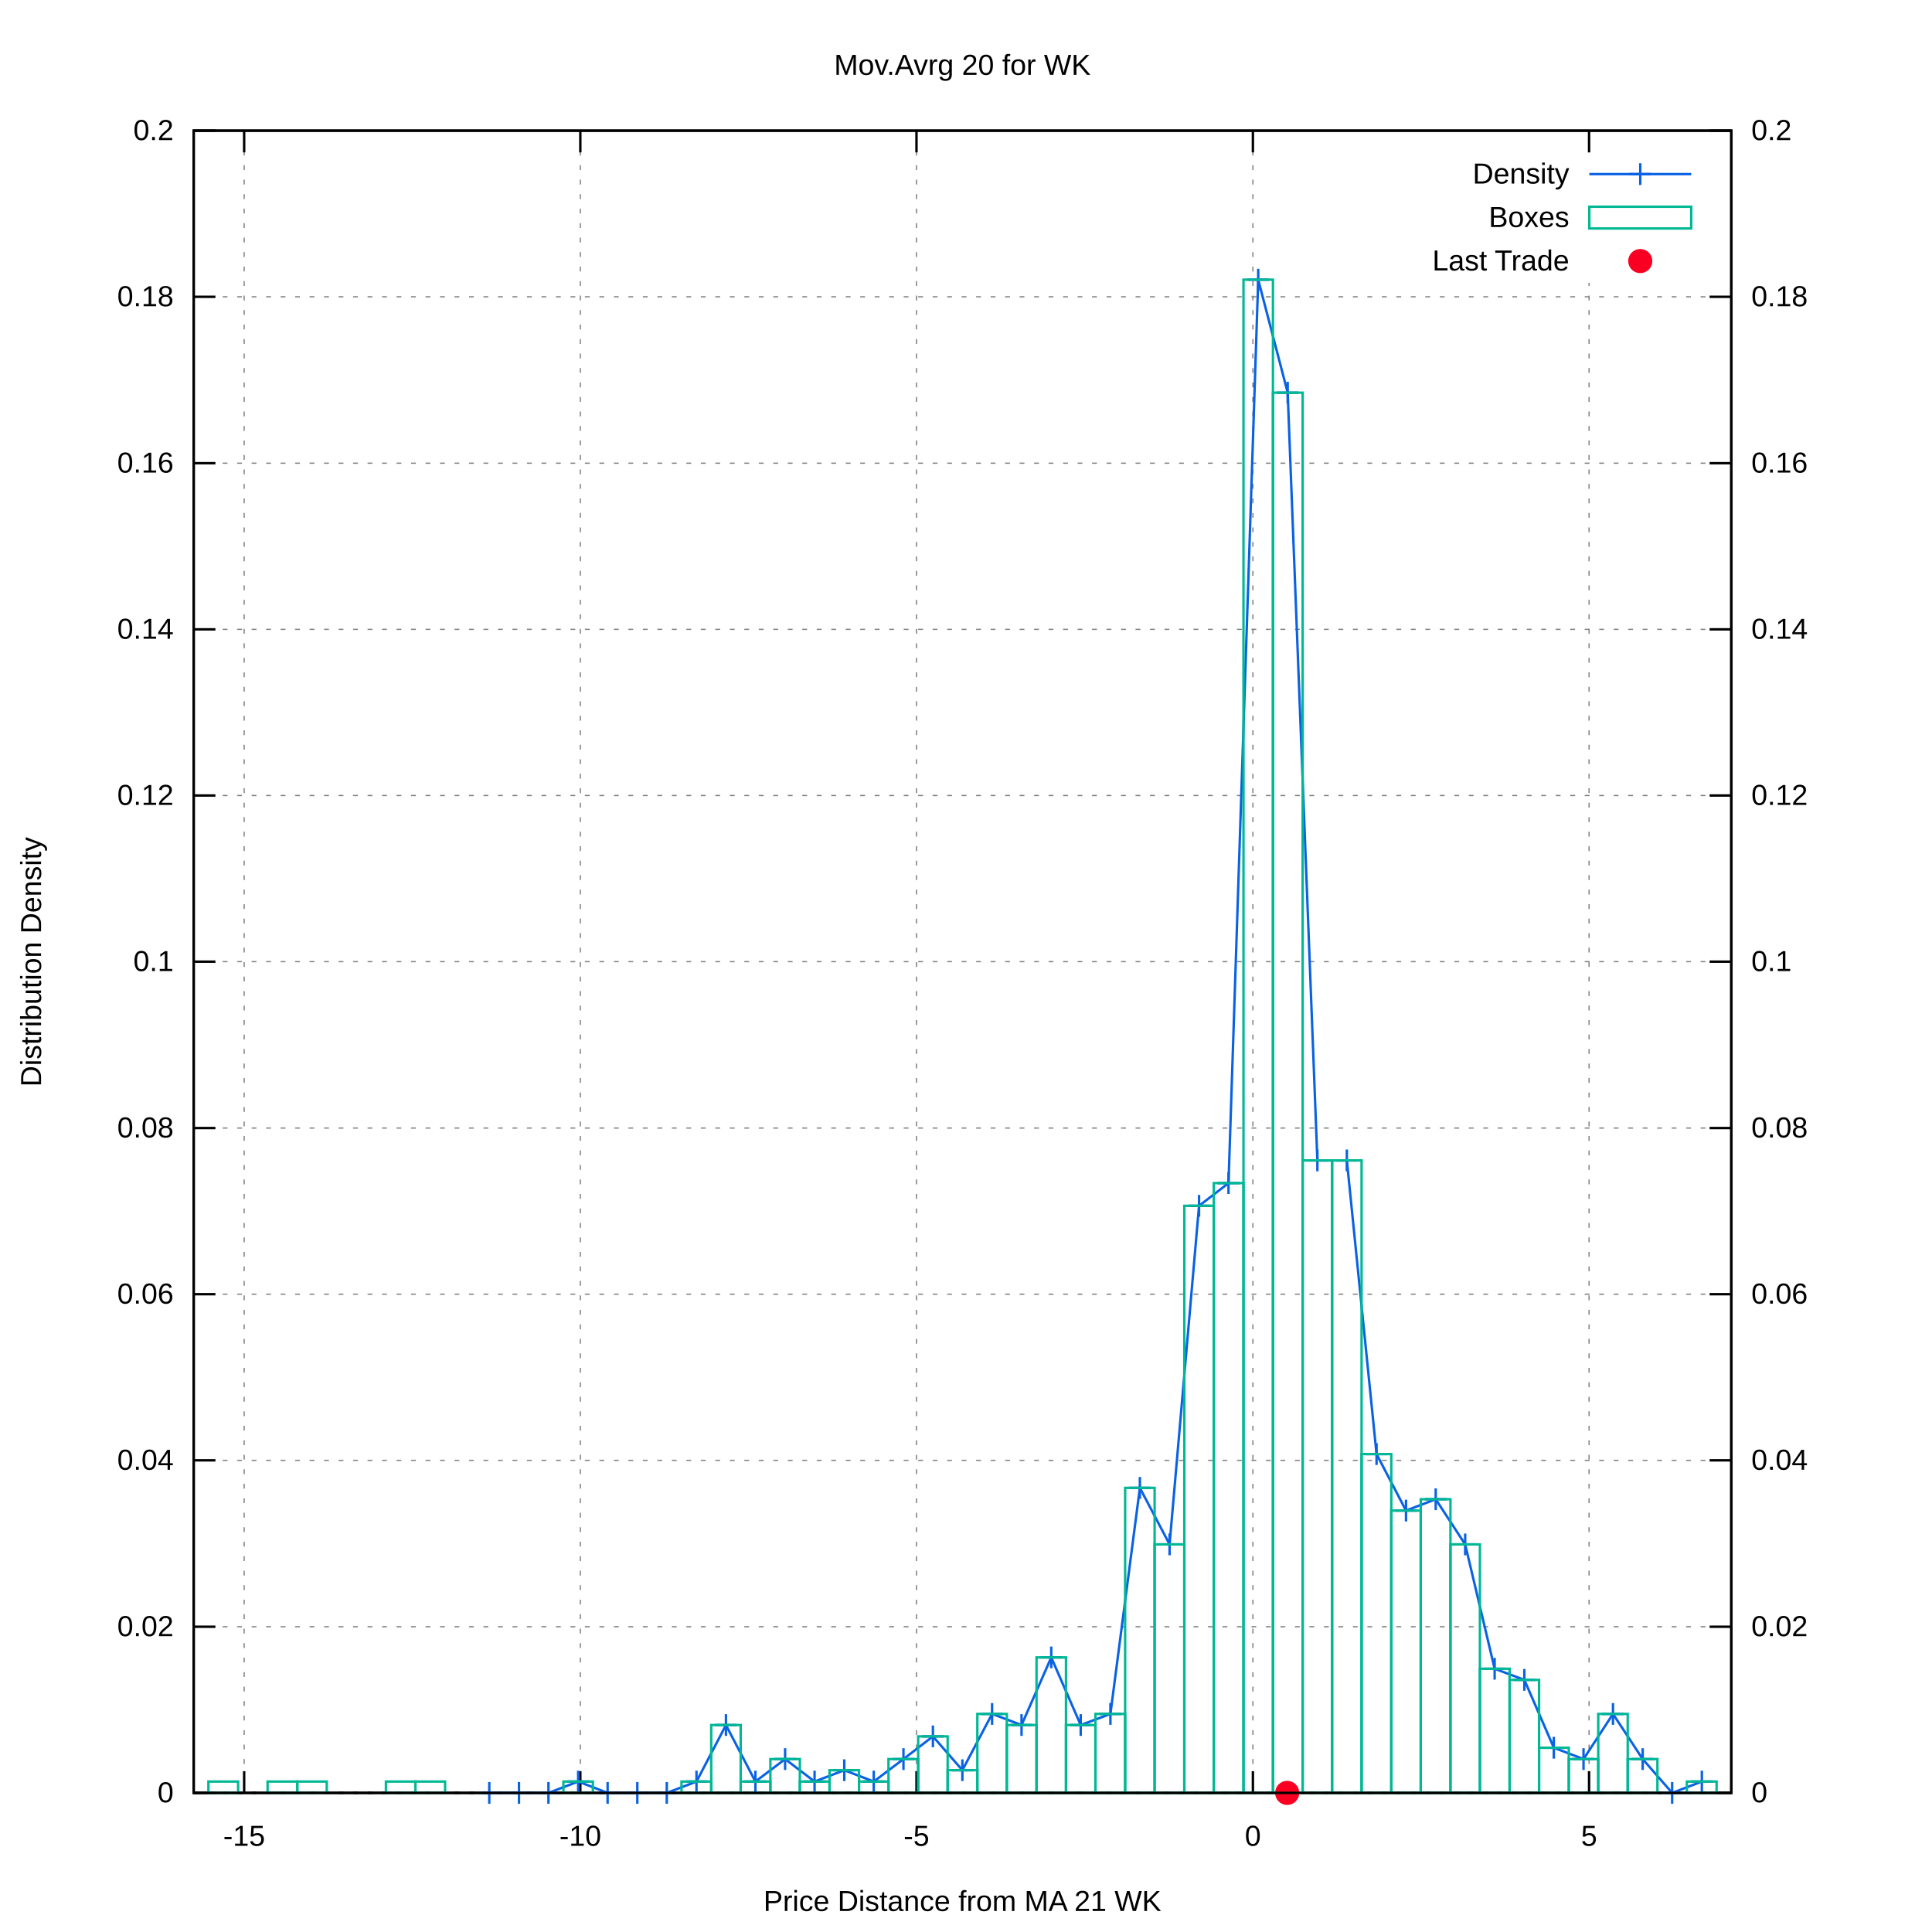
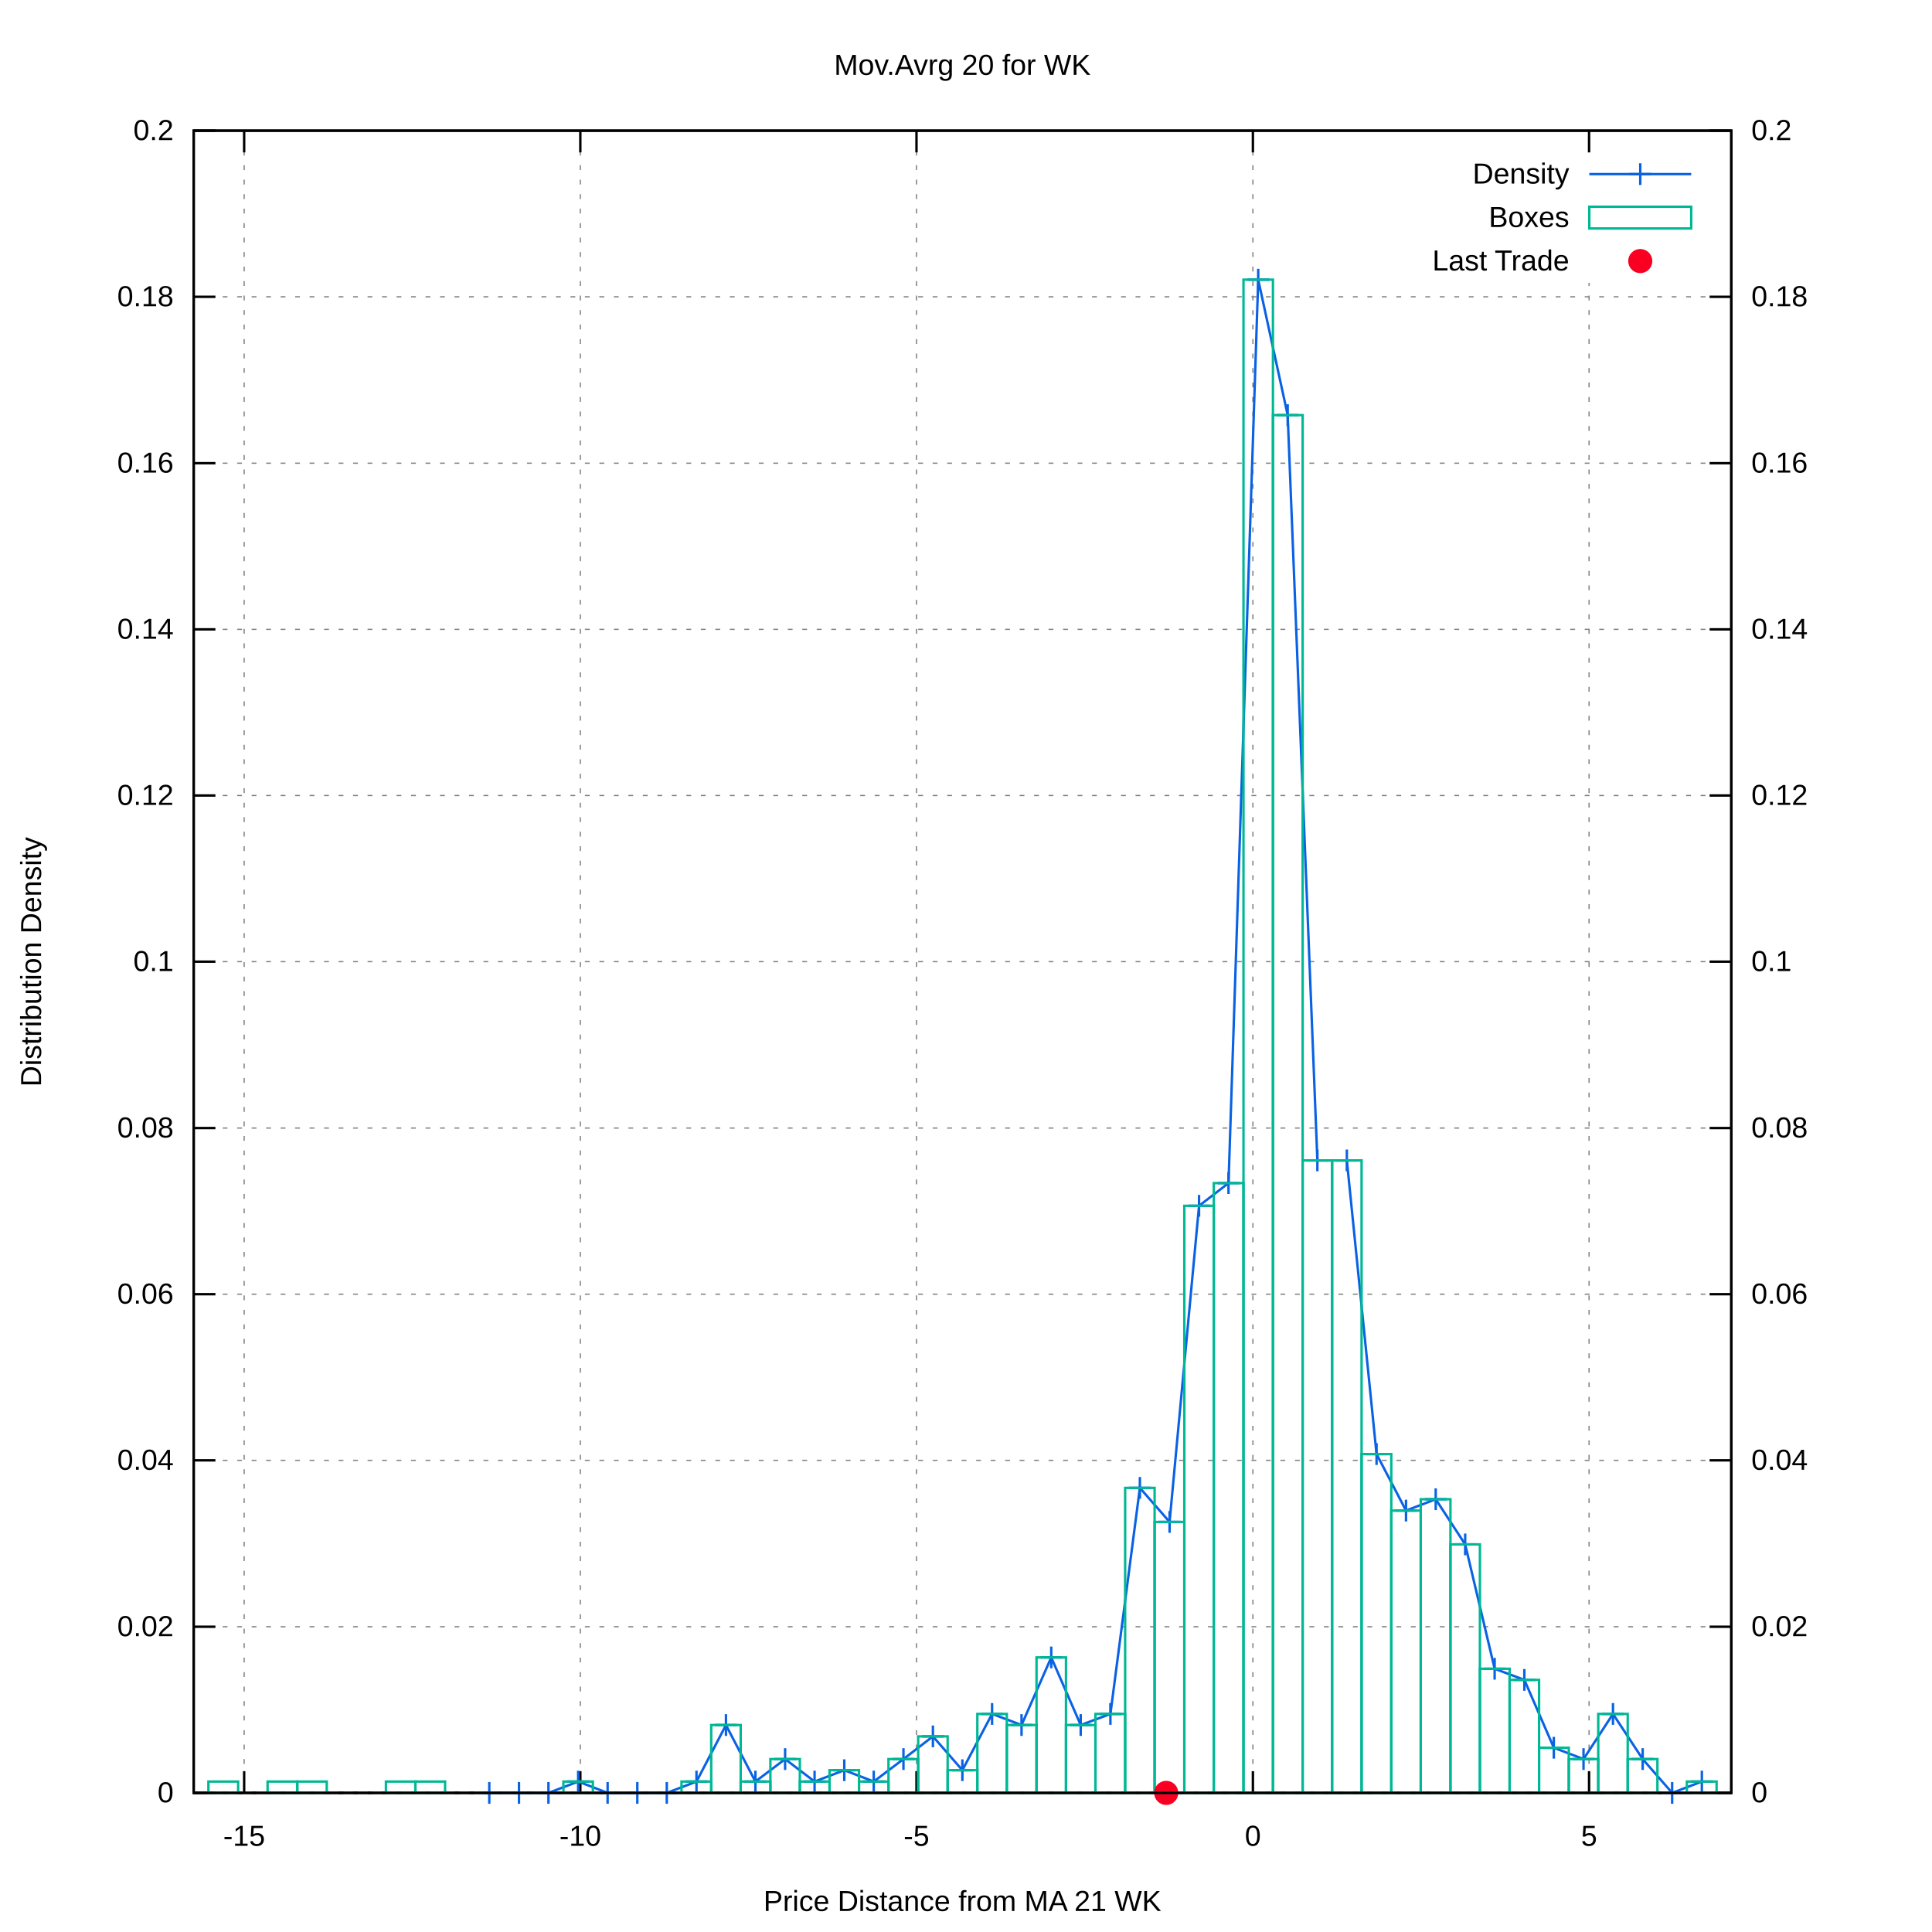
<svg xmlns="http://www.w3.org/2000/svg" xmlns:xlink="http://www.w3.org/1999/xlink" viewBox="0 0 800 800">
  <g id="gnuplot_canvas">
    <rect x="0" y="0" width="800" height="800" fill="#ffffff" />
    <defs>
      <circle id="gpDot" r="0.5" stroke-width="0.5" />
      <path id="gpPt0" stroke-width="0.222" stroke="currentColor" d="M-1,0 h2 M0,-1 v2" />
      <path id="gpPt1" stroke-width="0.222" stroke="currentColor" d="M-1,-1 L1,1 M1,-1 L-1,1" />
      <path id="gpPt2" stroke-width="0.222" stroke="currentColor" d="M-1,0 L1,0 M0,-1 L0,1 M-1,-1 L1,1 M-1,1 L1,-1" />
      <rect id="gpPt3" stroke-width="0.222" stroke="currentColor" x="-1" y="-1" width="2" height="2" />
      <rect id="gpPt4" stroke-width="0.222" stroke="currentColor" fill="currentColor" x="-1" y="-1" width="2" height="2" />
      <circle id="gpPt5" stroke-width="0.222" stroke="currentColor" cx="0" cy="0" r="1" />
      <use xlink:href="#gpPt5" id="gpPt6" fill="currentColor" stroke="none" />
      <path id="gpPt7" stroke-width="0.222" stroke="currentColor" d="M0,-1.33 L-1.33,0.67 L1.33,0.67 z" />
      <use xlink:href="#gpPt7" id="gpPt8" fill="currentColor" stroke="none" />
      <use xlink:href="#gpPt7" id="gpPt9" stroke="currentColor" transform="rotate(180)" />
      <use xlink:href="#gpPt9" id="gpPt10" fill="currentColor" stroke="none" />
      <use xlink:href="#gpPt3" id="gpPt11" stroke="currentColor" transform="rotate(45)" />
      <use xlink:href="#gpPt11" id="gpPt12" fill="currentColor" stroke="none" />
      <path id="gpPt13" stroke-width="0.222" stroke="currentColor" d="M0,1.330 L1.265,0.411 L0.782,-1.067 L-0.782,-1.076 L-1.265,0.411 z" />
      <use xlink:href="#gpPt13" id="gpPt14" fill="currentColor" stroke="none" />
      <filter id="textbox" filterUnits="objectBoundingBox" x="0" y="0" height="1" width="1">
        <feFlood flood-color="#FFFFFF" flood-opacity="1" result="bgnd" />
        <feComposite in="SourceGraphic" in2="bgnd" operator="atop" />
      </filter>
      <filter id="greybox" filterUnits="objectBoundingBox" x="0" y="0" height="1" width="1">
        <feFlood flood-color="lightgrey" flood-opacity="1" result="grey" />
        <feComposite in="SourceGraphic" in2="grey" operator="atop" />
      </filter>
    </defs>
    <g fill="none" color="#FFFFFF" stroke="black" stroke-width="1.00" stroke-linecap="butt" stroke-linejoin="miter">
</g>
    <g fill="none" color="black" stroke="currentColor" stroke-width="1.00" stroke-linecap="butt" stroke-linejoin="miter">
</g>
    <g fill="none" color="black" stroke="black" stroke-width="0.50" stroke-linecap="butt" stroke-linejoin="miter">
</g>
    <g fill="none" color="gray" stroke="currentColor" stroke-width="0.50" stroke-linecap="butt" stroke-linejoin="miter">
      <path stroke="gray" stroke-dasharray="2,4" class="gridline" d="M80.2,742.4 L716.9,742.4  " />
    </g>
    <g fill="none" color="gray" stroke="gray" stroke-width="1.00" stroke-linecap="butt" stroke-linejoin="miter">
</g>
    <g fill="none" color="black" stroke="currentColor" stroke-width="1.00" stroke-linecap="butt" stroke-linejoin="miter">
      <path stroke="black" d="M80.2,742.4 L89.2,742.4  " />
      <g transform="translate(71.9,746.3)" stroke="none" fill="black" font-family="arial" font-size="12.00" text-anchor="end">
        <text>
          <tspan font-family="arial"> 0</tspan>
        </text>
      </g>
    </g>
    <g fill="none" color="black" stroke="currentColor" stroke-width="1.00" stroke-linecap="butt" stroke-linejoin="miter">
</g>
    <g fill="none" color="black" stroke="black" stroke-width="0.50" stroke-linecap="butt" stroke-linejoin="miter">
</g>
    <g fill="none" color="gray" stroke="currentColor" stroke-width="0.50" stroke-linecap="butt" stroke-linejoin="miter">
      <path stroke="gray" stroke-dasharray="2,4" class="gridline" d="M80.2,673.6 L716.9,673.6  " />
    </g>
    <g fill="none" color="gray" stroke="gray" stroke-width="1.00" stroke-linecap="butt" stroke-linejoin="miter">
</g>
    <g fill="none" color="black" stroke="currentColor" stroke-width="1.00" stroke-linecap="butt" stroke-linejoin="miter">
      <path stroke="black" d="M80.2,673.6 L89.2,673.6  " />
      <g transform="translate(71.9,677.5)" stroke="none" fill="black" font-family="arial" font-size="12.00" text-anchor="end">
        <text>
          <tspan font-family="arial"> 0.02</tspan>
        </text>
      </g>
    </g>
    <g fill="none" color="black" stroke="currentColor" stroke-width="1.00" stroke-linecap="butt" stroke-linejoin="miter">
</g>
    <g fill="none" color="black" stroke="black" stroke-width="0.50" stroke-linecap="butt" stroke-linejoin="miter">
</g>
    <g fill="none" color="gray" stroke="currentColor" stroke-width="0.50" stroke-linecap="butt" stroke-linejoin="miter">
      <path stroke="gray" stroke-dasharray="2,4" class="gridline" d="M80.2,604.7 L716.9,604.7  " />
    </g>
    <g fill="none" color="gray" stroke="gray" stroke-width="1.00" stroke-linecap="butt" stroke-linejoin="miter">
</g>
    <g fill="none" color="black" stroke="currentColor" stroke-width="1.00" stroke-linecap="butt" stroke-linejoin="miter">
      <path stroke="black" d="M80.2,604.7 L89.2,604.7  " />
      <g transform="translate(71.9,608.6)" stroke="none" fill="black" font-family="arial" font-size="12.00" text-anchor="end">
        <text>
          <tspan font-family="arial"> 0.04</tspan>
        </text>
      </g>
    </g>
    <g fill="none" color="black" stroke="currentColor" stroke-width="1.00" stroke-linecap="butt" stroke-linejoin="miter">
</g>
    <g fill="none" color="black" stroke="black" stroke-width="0.50" stroke-linecap="butt" stroke-linejoin="miter">
</g>
    <g fill="none" color="gray" stroke="currentColor" stroke-width="0.50" stroke-linecap="butt" stroke-linejoin="miter">
      <path stroke="gray" stroke-dasharray="2,4" class="gridline" d="M80.2,535.9 L716.9,535.9  " />
    </g>
    <g fill="none" color="gray" stroke="gray" stroke-width="1.00" stroke-linecap="butt" stroke-linejoin="miter">
</g>
    <g fill="none" color="black" stroke="currentColor" stroke-width="1.00" stroke-linecap="butt" stroke-linejoin="miter">
      <path stroke="black" d="M80.2,535.9 L89.2,535.9  " />
      <g transform="translate(71.9,539.8)" stroke="none" fill="black" font-family="arial" font-size="12.00" text-anchor="end">
        <text>
          <tspan font-family="arial"> 0.06</tspan>
        </text>
      </g>
    </g>
    <g fill="none" color="black" stroke="currentColor" stroke-width="1.00" stroke-linecap="butt" stroke-linejoin="miter">
</g>
    <g fill="none" color="black" stroke="black" stroke-width="0.50" stroke-linecap="butt" stroke-linejoin="miter">
</g>
    <g fill="none" color="gray" stroke="currentColor" stroke-width="0.50" stroke-linecap="butt" stroke-linejoin="miter">
      <path stroke="gray" stroke-dasharray="2,4" class="gridline" d="M80.2,467.1 L716.9,467.1  " />
    </g>
    <g fill="none" color="gray" stroke="gray" stroke-width="1.00" stroke-linecap="butt" stroke-linejoin="miter">
</g>
    <g fill="none" color="black" stroke="currentColor" stroke-width="1.00" stroke-linecap="butt" stroke-linejoin="miter">
      <path stroke="black" d="M80.2,467.1 L89.2,467.1  " />
      <g transform="translate(71.9,471.0)" stroke="none" fill="black" font-family="arial" font-size="12.00" text-anchor="end">
        <text>
          <tspan font-family="arial"> 0.08</tspan>
        </text>
      </g>
    </g>
    <g fill="none" color="black" stroke="currentColor" stroke-width="1.00" stroke-linecap="butt" stroke-linejoin="miter">
</g>
    <g fill="none" color="black" stroke="black" stroke-width="0.50" stroke-linecap="butt" stroke-linejoin="miter">
</g>
    <g fill="none" color="gray" stroke="currentColor" stroke-width="0.50" stroke-linecap="butt" stroke-linejoin="miter">
      <path stroke="gray" stroke-dasharray="2,4" class="gridline" d="M80.2,398.2 L716.9,398.2  " />
    </g>
    <g fill="none" color="gray" stroke="gray" stroke-width="1.00" stroke-linecap="butt" stroke-linejoin="miter">
</g>
    <g fill="none" color="black" stroke="currentColor" stroke-width="1.00" stroke-linecap="butt" stroke-linejoin="miter">
      <path stroke="black" d="M80.2,398.2 L89.2,398.2  " />
      <g transform="translate(71.9,402.1)" stroke="none" fill="black" font-family="arial" font-size="12.00" text-anchor="end">
        <text>
          <tspan font-family="arial"> 0.1</tspan>
        </text>
      </g>
    </g>
    <g fill="none" color="black" stroke="currentColor" stroke-width="1.00" stroke-linecap="butt" stroke-linejoin="miter">
</g>
    <g fill="none" color="black" stroke="black" stroke-width="0.50" stroke-linecap="butt" stroke-linejoin="miter">
</g>
    <g fill="none" color="gray" stroke="currentColor" stroke-width="0.50" stroke-linecap="butt" stroke-linejoin="miter">
      <path stroke="gray" stroke-dasharray="2,4" class="gridline" d="M80.2,329.4 L716.9,329.4  " />
    </g>
    <g fill="none" color="gray" stroke="gray" stroke-width="1.00" stroke-linecap="butt" stroke-linejoin="miter">
</g>
    <g fill="none" color="black" stroke="currentColor" stroke-width="1.00" stroke-linecap="butt" stroke-linejoin="miter">
      <path stroke="black" d="M80.2,329.4 L89.2,329.4  " />
      <g transform="translate(71.9,333.3)" stroke="none" fill="black" font-family="arial" font-size="12.00" text-anchor="end">
        <text>
          <tspan font-family="arial"> 0.12</tspan>
        </text>
      </g>
    </g>
    <g fill="none" color="black" stroke="currentColor" stroke-width="1.00" stroke-linecap="butt" stroke-linejoin="miter">
</g>
    <g fill="none" color="black" stroke="black" stroke-width="0.50" stroke-linecap="butt" stroke-linejoin="miter">
</g>
    <g fill="none" color="gray" stroke="currentColor" stroke-width="0.50" stroke-linecap="butt" stroke-linejoin="miter">
      <path stroke="gray" stroke-dasharray="2,4" class="gridline" d="M80.2,260.6 L716.9,260.6  " />
    </g>
    <g fill="none" color="gray" stroke="gray" stroke-width="1.00" stroke-linecap="butt" stroke-linejoin="miter">
</g>
    <g fill="none" color="black" stroke="currentColor" stroke-width="1.00" stroke-linecap="butt" stroke-linejoin="miter">
      <path stroke="black" d="M80.2,260.6 L89.2,260.6  " />
      <g transform="translate(71.9,264.5)" stroke="none" fill="black" font-family="arial" font-size="12.00" text-anchor="end">
        <text>
          <tspan font-family="arial"> 0.14</tspan>
        </text>
      </g>
    </g>
    <g fill="none" color="black" stroke="currentColor" stroke-width="1.00" stroke-linecap="butt" stroke-linejoin="miter">
</g>
    <g fill="none" color="black" stroke="black" stroke-width="0.50" stroke-linecap="butt" stroke-linejoin="miter">
</g>
    <g fill="none" color="gray" stroke="currentColor" stroke-width="0.50" stroke-linecap="butt" stroke-linejoin="miter">
      <path stroke="gray" stroke-dasharray="2,4" class="gridline" d="M80.2,191.8 L716.9,191.8  " />
    </g>
    <g fill="none" color="gray" stroke="gray" stroke-width="1.00" stroke-linecap="butt" stroke-linejoin="miter">
</g>
    <g fill="none" color="black" stroke="currentColor" stroke-width="1.00" stroke-linecap="butt" stroke-linejoin="miter">
      <path stroke="black" d="M80.2,191.8 L89.2,191.8  " />
      <g transform="translate(71.9,195.7)" stroke="none" fill="black" font-family="arial" font-size="12.00" text-anchor="end">
        <text>
          <tspan font-family="arial"> 0.16</tspan>
        </text>
      </g>
    </g>
    <g fill="none" color="black" stroke="currentColor" stroke-width="1.00" stroke-linecap="butt" stroke-linejoin="miter">
</g>
    <g fill="none" color="black" stroke="black" stroke-width="0.50" stroke-linecap="butt" stroke-linejoin="miter">
</g>
    <g fill="none" color="gray" stroke="currentColor" stroke-width="0.50" stroke-linecap="butt" stroke-linejoin="miter">
      <path stroke="gray" stroke-dasharray="2,4" class="gridline" d="M80.2,122.9 L716.9,122.9  " />
    </g>
    <g fill="none" color="gray" stroke="gray" stroke-width="1.00" stroke-linecap="butt" stroke-linejoin="miter">
</g>
    <g fill="none" color="black" stroke="currentColor" stroke-width="1.00" stroke-linecap="butt" stroke-linejoin="miter">
      <path stroke="black" d="M80.2,122.9 L89.2,122.9  " />
      <g transform="translate(71.9,126.8)" stroke="none" fill="black" font-family="arial" font-size="12.00" text-anchor="end">
        <text>
          <tspan font-family="arial"> 0.18</tspan>
        </text>
      </g>
    </g>
    <g fill="none" color="black" stroke="currentColor" stroke-width="1.00" stroke-linecap="butt" stroke-linejoin="miter">
</g>
    <g fill="none" color="black" stroke="black" stroke-width="0.50" stroke-linecap="butt" stroke-linejoin="miter">
</g>
    <g fill="none" color="gray" stroke="currentColor" stroke-width="0.50" stroke-linecap="butt" stroke-linejoin="miter">
      <path stroke="gray" stroke-dasharray="2,4" class="gridline" d="M80.2,54.1 L716.9,54.1  " />
    </g>
    <g fill="none" color="gray" stroke="gray" stroke-width="1.00" stroke-linecap="butt" stroke-linejoin="miter">
</g>
    <g fill="none" color="black" stroke="currentColor" stroke-width="1.00" stroke-linecap="butt" stroke-linejoin="miter">
      <path stroke="black" d="M80.2,54.1 L89.2,54.1  " />
      <g transform="translate(71.9,58.0)" stroke="none" fill="black" font-family="arial" font-size="12.00" text-anchor="end">
        <text>
          <tspan font-family="arial"> 0.2</tspan>
        </text>
      </g>
    </g>
    <g fill="none" color="black" stroke="currentColor" stroke-width="1.00" stroke-linecap="butt" stroke-linejoin="miter">
</g>
    <g fill="none" color="black" stroke="black" stroke-width="0.50" stroke-linecap="butt" stroke-linejoin="miter">
</g>
    <g fill="none" color="gray" stroke="currentColor" stroke-width="0.50" stroke-linecap="butt" stroke-linejoin="miter">
      <path stroke="gray" stroke-dasharray="2,4" class="gridline" d="M101.1,742.4 L101.1,54.1  " />
    </g>
    <g fill="none" color="gray" stroke="gray" stroke-width="1.00" stroke-linecap="butt" stroke-linejoin="miter">
</g>
    <g fill="none" color="black" stroke="currentColor" stroke-width="1.00" stroke-linecap="butt" stroke-linejoin="miter">
      <path stroke="black" d="M101.1,742.4 L101.1,733.4 M101.1,54.1 L101.1,63.1  " />
      <g transform="translate(101.1,764.3)" stroke="none" fill="black" font-family="arial" font-size="12.00" text-anchor="middle">
        <text>
          <tspan font-family="arial">-15</tspan>
        </text>
      </g>
    </g>
    <g fill="none" color="black" stroke="currentColor" stroke-width="1.00" stroke-linecap="butt" stroke-linejoin="miter">
</g>
    <g fill="none" color="black" stroke="black" stroke-width="0.50" stroke-linecap="butt" stroke-linejoin="miter">
</g>
    <g fill="none" color="gray" stroke="currentColor" stroke-width="0.50" stroke-linecap="butt" stroke-linejoin="miter">
      <path stroke="gray" stroke-dasharray="2,4" class="gridline" d="M240.3,742.4 L240.3,54.1  " />
    </g>
    <g fill="none" color="gray" stroke="gray" stroke-width="1.00" stroke-linecap="butt" stroke-linejoin="miter">
</g>
    <g fill="none" color="black" stroke="currentColor" stroke-width="1.00" stroke-linecap="butt" stroke-linejoin="miter">
      <path stroke="black" d="M240.3,742.4 L240.3,733.4 M240.3,54.1 L240.3,63.1  " />
      <g transform="translate(240.3,764.3)" stroke="none" fill="black" font-family="arial" font-size="12.00" text-anchor="middle">
        <text>
          <tspan font-family="arial">-10</tspan>
        </text>
      </g>
    </g>
    <g fill="none" color="black" stroke="currentColor" stroke-width="1.00" stroke-linecap="butt" stroke-linejoin="miter">
</g>
    <g fill="none" color="black" stroke="black" stroke-width="0.50" stroke-linecap="butt" stroke-linejoin="miter">
</g>
    <g fill="none" color="gray" stroke="currentColor" stroke-width="0.50" stroke-linecap="butt" stroke-linejoin="miter">
      <path stroke="gray" stroke-dasharray="2,4" class="gridline" d="M379.5,742.4 L379.5,54.1  " />
    </g>
    <g fill="none" color="gray" stroke="gray" stroke-width="1.00" stroke-linecap="butt" stroke-linejoin="miter">
</g>
    <g fill="none" color="black" stroke="currentColor" stroke-width="1.00" stroke-linecap="butt" stroke-linejoin="miter">
      <path stroke="black" d="M379.5,742.4 L379.5,733.4 M379.5,54.1 L379.5,63.1  " />
      <g transform="translate(379.5,764.3)" stroke="none" fill="black" font-family="arial" font-size="12.00" text-anchor="middle">
        <text>
          <tspan font-family="arial">-5</tspan>
        </text>
      </g>
    </g>
    <g fill="none" color="black" stroke="currentColor" stroke-width="1.00" stroke-linecap="butt" stroke-linejoin="miter">
</g>
    <g fill="none" color="black" stroke="black" stroke-width="0.50" stroke-linecap="butt" stroke-linejoin="miter">
</g>
    <g fill="none" color="gray" stroke="currentColor" stroke-width="0.50" stroke-linecap="butt" stroke-linejoin="miter">
      <path stroke="gray" stroke-dasharray="2,4" class="gridline" d="M518.8,742.4 L518.8,54.1  " />
    </g>
    <g fill="none" color="gray" stroke="gray" stroke-width="1.00" stroke-linecap="butt" stroke-linejoin="miter">
</g>
    <g fill="none" color="black" stroke="currentColor" stroke-width="1.00" stroke-linecap="butt" stroke-linejoin="miter">
      <path stroke="black" d="M518.8,742.4 L518.8,733.4 M518.8,54.1 L518.8,63.1  " />
      <g transform="translate(518.8,764.3)" stroke="none" fill="black" font-family="arial" font-size="12.00" text-anchor="middle">
        <text>
          <tspan font-family="arial"> 0</tspan>
        </text>
      </g>
    </g>
    <g fill="none" color="black" stroke="currentColor" stroke-width="1.00" stroke-linecap="butt" stroke-linejoin="miter">
</g>
    <g fill="none" color="black" stroke="black" stroke-width="0.50" stroke-linecap="butt" stroke-linejoin="miter">
</g>
    <g fill="none" color="gray" stroke="currentColor" stroke-width="0.50" stroke-linecap="butt" stroke-linejoin="miter">
      <path stroke="gray" stroke-dasharray="2,4" class="gridline" d="M658.0,742.4 L658.0,117.1 M658.0,63.1 L658.0,54.1  " />
    </g>
    <g fill="none" color="gray" stroke="gray" stroke-width="1.00" stroke-linecap="butt" stroke-linejoin="miter">
</g>
    <g fill="none" color="black" stroke="currentColor" stroke-width="1.00" stroke-linecap="butt" stroke-linejoin="miter">
      <path stroke="black" d="M658.0,742.4 L658.0,733.4 M658.0,54.1 L658.0,63.1  " />
      <g transform="translate(658.0,764.3)" stroke="none" fill="black" font-family="arial" font-size="12.00" text-anchor="middle">
        <text>
          <tspan font-family="arial"> 5</tspan>
        </text>
      </g>
    </g>
    <g fill="none" color="black" stroke="currentColor" stroke-width="1.00" stroke-linecap="butt" stroke-linejoin="miter">
      <path stroke="black" d="M716.9,742.4 L707.9,742.4  " />
      <g transform="translate(725.2,746.3)" stroke="none" fill="black" font-family="arial" font-size="12.00" text-anchor="start">
        <text>
          <tspan font-family="arial"> 0</tspan>
        </text>
      </g>
    </g>
    <g fill="none" color="black" stroke="currentColor" stroke-width="1.00" stroke-linecap="butt" stroke-linejoin="miter">
      <path stroke="black" d="M716.9,673.6 L707.9,673.6  " />
      <g transform="translate(725.2,677.5)" stroke="none" fill="black" font-family="arial" font-size="12.00" text-anchor="start">
        <text>
          <tspan font-family="arial"> 0.02</tspan>
        </text>
      </g>
    </g>
    <g fill="none" color="black" stroke="currentColor" stroke-width="1.00" stroke-linecap="butt" stroke-linejoin="miter">
      <path stroke="black" d="M716.9,604.7 L707.9,604.7  " />
      <g transform="translate(725.2,608.6)" stroke="none" fill="black" font-family="arial" font-size="12.00" text-anchor="start">
        <text>
          <tspan font-family="arial"> 0.04</tspan>
        </text>
      </g>
    </g>
    <g fill="none" color="black" stroke="currentColor" stroke-width="1.00" stroke-linecap="butt" stroke-linejoin="miter">
      <path stroke="black" d="M716.9,535.9 L707.9,535.9  " />
      <g transform="translate(725.2,539.8)" stroke="none" fill="black" font-family="arial" font-size="12.00" text-anchor="start">
        <text>
          <tspan font-family="arial"> 0.06</tspan>
        </text>
      </g>
    </g>
    <g fill="none" color="black" stroke="currentColor" stroke-width="1.00" stroke-linecap="butt" stroke-linejoin="miter">
      <path stroke="black" d="M716.9,467.1 L707.9,467.1  " />
      <g transform="translate(725.2,471.0)" stroke="none" fill="black" font-family="arial" font-size="12.00" text-anchor="start">
        <text>
          <tspan font-family="arial"> 0.08</tspan>
        </text>
      </g>
    </g>
    <g fill="none" color="black" stroke="currentColor" stroke-width="1.00" stroke-linecap="butt" stroke-linejoin="miter">
      <path stroke="black" d="M716.9,398.2 L707.9,398.2  " />
      <g transform="translate(725.2,402.1)" stroke="none" fill="black" font-family="arial" font-size="12.00" text-anchor="start">
        <text>
          <tspan font-family="arial"> 0.1</tspan>
        </text>
      </g>
    </g>
    <g fill="none" color="black" stroke="currentColor" stroke-width="1.00" stroke-linecap="butt" stroke-linejoin="miter">
      <path stroke="black" d="M716.9,329.4 L707.9,329.4  " />
      <g transform="translate(725.2,333.3)" stroke="none" fill="black" font-family="arial" font-size="12.00" text-anchor="start">
        <text>
          <tspan font-family="arial"> 0.12</tspan>
        </text>
      </g>
    </g>
    <g fill="none" color="black" stroke="currentColor" stroke-width="1.00" stroke-linecap="butt" stroke-linejoin="miter">
      <path stroke="black" d="M716.9,260.6 L707.9,260.6  " />
      <g transform="translate(725.2,264.5)" stroke="none" fill="black" font-family="arial" font-size="12.00" text-anchor="start">
        <text>
          <tspan font-family="arial"> 0.14</tspan>
        </text>
      </g>
    </g>
    <g fill="none" color="black" stroke="currentColor" stroke-width="1.00" stroke-linecap="butt" stroke-linejoin="miter">
      <path stroke="black" d="M716.9,191.8 L707.9,191.8  " />
      <g transform="translate(725.2,195.7)" stroke="none" fill="black" font-family="arial" font-size="12.00" text-anchor="start">
        <text>
          <tspan font-family="arial"> 0.16</tspan>
        </text>
      </g>
    </g>
    <g fill="none" color="black" stroke="currentColor" stroke-width="1.00" stroke-linecap="butt" stroke-linejoin="miter">
      <path stroke="black" d="M716.9,122.9 L707.9,122.9  " />
      <g transform="translate(725.2,126.8)" stroke="none" fill="black" font-family="arial" font-size="12.00" text-anchor="start">
        <text>
          <tspan font-family="arial"> 0.18</tspan>
        </text>
      </g>
    </g>
    <g fill="none" color="black" stroke="currentColor" stroke-width="1.00" stroke-linecap="butt" stroke-linejoin="miter">
      <path stroke="black" d="M716.9,54.1 L707.9,54.1  " />
      <g transform="translate(725.2,58.0)" stroke="none" fill="black" font-family="arial" font-size="12.00" text-anchor="start">
        <text>
          <tspan font-family="arial"> 0.2</tspan>
        </text>
      </g>
    </g>
    <g fill="none" color="black" stroke="currentColor" stroke-width="1.00" stroke-linecap="butt" stroke-linejoin="miter">
</g>
    <g fill="none" color="gray" stroke="currentColor" stroke-width="1.00" stroke-linecap="butt" stroke-linejoin="miter">
      <path stroke="black" stroke-dasharray="2,4" d="M80.2,742.4 L716.9,742.4  " />
    </g>
    <g fill="none" color="black" stroke="currentColor" stroke-width="1.00" stroke-linecap="butt" stroke-linejoin="miter">
      <path stroke="black" d="M80.2,54.1 L80.2,742.4 L716.9,742.4 L716.9,54.1 L80.2,54.1 Z  " />
    </g>
    <g fill="none" color="black" stroke="currentColor" stroke-width="1.00" stroke-linecap="butt" stroke-linejoin="miter">
      <g transform="translate(17.0,398.3) rotate(270)" stroke="none" fill="black" font-family="arial" font-size="12.00" text-anchor="middle">
        <text>
          <tspan font-family="arial">Distribution Density</tspan>
        </text>
      </g>
    </g>
    <g fill="none" color="black" stroke="currentColor" stroke-width="1.00" stroke-linecap="butt" stroke-linejoin="miter">
      <g transform="translate(398.5,791.3)" stroke="none" fill="black" font-family="arial" font-size="12.00" text-anchor="middle">
        <text>
          <tspan font-family="arial">Price Distance from MA 21 WK</tspan>
        </text>
      </g>
    </g>
    <g fill="none" color="black" stroke="currentColor" stroke-width="1.00" stroke-linecap="butt" stroke-linejoin="miter">
      <g transform="translate(398.5,31.0)" stroke="none" fill="black" font-family="arial" font-size="12.00" text-anchor="middle">
        <text>
          <tspan font-family="arial">Mov.Avrg 20 for WK </tspan>
        </text>
      </g>
    </g>
    <g id="gnuplot_plot_1">
      <g fill="none" color="black" stroke="currentColor" stroke-width="1.00" stroke-linecap="butt" stroke-linejoin="miter">
        <g transform="translate(649.8,76.0)" stroke="none" fill="black" font-family="arial" font-size="12.00" text-anchor="end">
          <text>
            <tspan font-family="arial">Density</tspan>
          </text>
        </g>
      </g>
      <g fill="none" color="black" stroke="currentColor" stroke-width="1.00" stroke-linecap="butt" stroke-linejoin="miter">
-         <path stroke="rgb(  9,  97, 228)" d="M658.1,72.1 L700.3,72.1 M202.6,742.4 L214.9,742.4 L227.1,742.4 L239.4,737.7 L251.6,742.4 L263.9,742.4   L276.1,742.4 L288.4,737.7 L300.6,714.3 L312.8,737.7 L325.1,728.4 L337.3,737.7 L349.6,733.0 L361.8,737.7   L374.1,728.4 L386.3,719.0 L398.5,733.0 L410.8,709.7 L423.0,714.3 L435.3,686.3 L447.5,714.3 L459.8,709.7   L472.0,616.1 L484.3,639.5 L496.5,499.3 L508.7,489.9 L521.0,115.8 L533.2,162.6 L545.5,480.5 L557.7,480.5   L570.0,602.1 L582.2,625.5 L594.5,620.8 L606.7,639.5 L618.9,691.0 L631.2,695.6 L643.4,723.7 L655.7,728.4   L667.9,709.7 L680.2,728.4 L692.4,742.4 L704.7,737.7  " />
+         <path stroke="rgb(  9,  97, 228)" d="M658.1,72.1 L700.3,72.1 M202.6,742.4 L214.9,742.4 L227.1,742.4 L239.4,737.7 L251.6,742.4 L263.9,742.4   L276.1,742.4 L288.4,737.7 L300.6,714.3 L312.8,737.7 L325.1,728.4 L337.3,737.7 L349.6,733.0 L361.8,737.7   L374.1,728.4 L386.3,719.0 L398.5,733.0 L410.8,709.7 L423.0,714.3 L435.3,686.3 L447.5,714.3 L459.8,709.7   L472.0,616.1 L484.3,630.2 L496.5,499.3 L508.7,489.9 L521.0,115.8 L533.2,171.9 L545.5,480.5 L557.7,480.5   L570.0,602.1 L582.2,625.5 L594.5,620.8 L606.7,639.5 L618.9,691.0 L631.2,695.6 L643.4,723.7 L655.7,728.4   L667.9,709.7 L680.2,728.4 L692.4,742.4 L704.7,737.7  " />
        <use xlink:href="#gpPt0" transform="translate(202.6,742.4) scale(4.50)" color="rgb(  9,  97, 228)" />
        <use xlink:href="#gpPt0" transform="translate(214.9,742.4) scale(4.50)" color="rgb(  9,  97, 228)" />
        <use xlink:href="#gpPt0" transform="translate(227.1,742.4) scale(4.50)" color="rgb(  9,  97, 228)" />
        <use xlink:href="#gpPt0" transform="translate(239.4,737.7) scale(4.50)" color="rgb(  9,  97, 228)" />
        <use xlink:href="#gpPt0" transform="translate(251.6,742.4) scale(4.50)" color="rgb(  9,  97, 228)" />
        <use xlink:href="#gpPt0" transform="translate(263.9,742.4) scale(4.50)" color="rgb(  9,  97, 228)" />
        <use xlink:href="#gpPt0" transform="translate(276.1,742.4) scale(4.50)" color="rgb(  9,  97, 228)" />
        <use xlink:href="#gpPt0" transform="translate(288.4,737.7) scale(4.50)" color="rgb(  9,  97, 228)" />
        <use xlink:href="#gpPt0" transform="translate(300.6,714.3) scale(4.50)" color="rgb(  9,  97, 228)" />
        <use xlink:href="#gpPt0" transform="translate(312.8,737.7) scale(4.50)" color="rgb(  9,  97, 228)" />
        <use xlink:href="#gpPt0" transform="translate(325.1,728.4) scale(4.50)" color="rgb(  9,  97, 228)" />
        <use xlink:href="#gpPt0" transform="translate(337.3,737.7) scale(4.50)" color="rgb(  9,  97, 228)" />
        <use xlink:href="#gpPt0" transform="translate(349.6,733.0) scale(4.50)" color="rgb(  9,  97, 228)" />
        <use xlink:href="#gpPt0" transform="translate(361.8,737.7) scale(4.50)" color="rgb(  9,  97, 228)" />
        <use xlink:href="#gpPt0" transform="translate(374.1,728.4) scale(4.50)" color="rgb(  9,  97, 228)" />
        <use xlink:href="#gpPt0" transform="translate(386.3,719.0) scale(4.50)" color="rgb(  9,  97, 228)" />
        <use xlink:href="#gpPt0" transform="translate(398.5,733.0) scale(4.50)" color="rgb(  9,  97, 228)" />
        <use xlink:href="#gpPt0" transform="translate(410.8,709.7) scale(4.50)" color="rgb(  9,  97, 228)" />
        <use xlink:href="#gpPt0" transform="translate(423.0,714.3) scale(4.50)" color="rgb(  9,  97, 228)" />
        <use xlink:href="#gpPt0" transform="translate(435.3,686.3) scale(4.50)" color="rgb(  9,  97, 228)" />
        <use xlink:href="#gpPt0" transform="translate(447.5,714.3) scale(4.50)" color="rgb(  9,  97, 228)" />
        <use xlink:href="#gpPt0" transform="translate(459.8,709.7) scale(4.50)" color="rgb(  9,  97, 228)" />
        <use xlink:href="#gpPt0" transform="translate(472.0,616.1) scale(4.50)" color="rgb(  9,  97, 228)" />
-         <use xlink:href="#gpPt0" transform="translate(484.3,639.5) scale(4.50)" color="rgb(  9,  97, 228)" />
+         <use xlink:href="#gpPt0" transform="translate(484.3,630.2) scale(4.50)" color="rgb(  9,  97, 228)" />
        <use xlink:href="#gpPt0" transform="translate(496.5,499.3) scale(4.50)" color="rgb(  9,  97, 228)" />
        <use xlink:href="#gpPt0" transform="translate(508.7,489.9) scale(4.50)" color="rgb(  9,  97, 228)" />
        <use xlink:href="#gpPt0" transform="translate(521.0,115.8) scale(4.50)" color="rgb(  9,  97, 228)" />
-         <use xlink:href="#gpPt0" transform="translate(533.2,162.6) scale(4.50)" color="rgb(  9,  97, 228)" />
+         <use xlink:href="#gpPt0" transform="translate(533.2,171.9) scale(4.50)" color="rgb(  9,  97, 228)" />
        <use xlink:href="#gpPt0" transform="translate(545.5,480.5) scale(4.50)" color="rgb(  9,  97, 228)" />
        <use xlink:href="#gpPt0" transform="translate(557.7,480.5) scale(4.50)" color="rgb(  9,  97, 228)" />
        <use xlink:href="#gpPt0" transform="translate(570.0,602.1) scale(4.50)" color="rgb(  9,  97, 228)" />
        <use xlink:href="#gpPt0" transform="translate(582.2,625.5) scale(4.50)" color="rgb(  9,  97, 228)" />
        <use xlink:href="#gpPt0" transform="translate(594.5,620.8) scale(4.50)" color="rgb(  9,  97, 228)" />
        <use xlink:href="#gpPt0" transform="translate(606.7,639.5) scale(4.50)" color="rgb(  9,  97, 228)" />
        <use xlink:href="#gpPt0" transform="translate(618.9,691.0) scale(4.50)" color="rgb(  9,  97, 228)" />
        <use xlink:href="#gpPt0" transform="translate(631.2,695.6) scale(4.50)" color="rgb(  9,  97, 228)" />
        <use xlink:href="#gpPt0" transform="translate(643.4,723.7) scale(4.50)" color="rgb(  9,  97, 228)" />
        <use xlink:href="#gpPt0" transform="translate(655.7,728.4) scale(4.50)" color="rgb(  9,  97, 228)" />
        <use xlink:href="#gpPt0" transform="translate(667.9,709.7) scale(4.50)" color="rgb(  9,  97, 228)" />
        <use xlink:href="#gpPt0" transform="translate(680.2,728.4) scale(4.50)" color="rgb(  9,  97, 228)" />
        <use xlink:href="#gpPt0" transform="translate(692.4,742.4) scale(4.50)" color="rgb(  9,  97, 228)" />
        <use xlink:href="#gpPt0" transform="translate(704.7,737.7) scale(4.50)" color="rgb(  9,  97, 228)" />
        <use xlink:href="#gpPt0" transform="translate(679.2,72.1) scale(4.50)" color="rgb(  9,  97, 228)" />
      </g>
    </g>
    <g id="gnuplot_plot_2">
      <g fill="none" color="black" stroke="currentColor" stroke-width="1.00" stroke-linecap="butt" stroke-linejoin="miter">
        <g transform="translate(649.8,94.0)" stroke="none" fill="black" font-family="arial" font-size="12.00" text-anchor="end">
          <text>
            <tspan font-family="arial">Boxes</tspan>
          </text>
        </g>
      </g>
      <g fill="none" color="black" stroke="currentColor" stroke-width="1.00" stroke-linecap="butt" stroke-linejoin="miter">
        <path stroke="rgb(  0, 184, 148)" d="M658.1,94.6 L700.3,94.6 L700.3,85.6 L658.1,85.6 L658.1,94.6 Z  " />
        <path stroke="rgb(  0, 184, 148)" d="M86.3,742.4 L86.3,737.7 L98.6,737.7 L98.6,742.4 L86.3,742.4 Z  " />
        <path stroke="rgb(  0, 184, 148)" d="M110.8,742.4 L110.8,737.7 L123.1,737.7 L123.1,742.4 L110.8,742.4 Z  " />
        <path stroke="rgb(  0, 184, 148)" d="M123.1,742.4 L123.1,737.7 L135.3,737.7 L135.3,742.4 L123.1,742.4 Z  " />
        <path stroke="rgb(  0, 184, 148)" d="M159.8,742.4 L159.8,737.7 L172.0,737.7 L172.0,742.4 L159.8,742.4 Z  " />
        <path stroke="rgb(  0, 184, 148)" d="M172.0,742.4 L172.0,737.7 L184.3,737.7 L184.3,742.4 L172.0,742.4 Z  " />
        <path stroke="rgb(  0, 184, 148)" d="M233.3,742.4 L233.3,737.7 L245.5,737.7 L245.5,742.4 L233.3,742.4 Z  " />
        <path stroke="rgb(  0, 184, 148)" d="M282.2,742.4 L282.2,737.7 L294.5,737.7 L294.5,742.4 L282.2,742.4 Z  " />
        <path stroke="rgb(  0, 184, 148)" d="M294.5,742.4 L294.5,714.3 L306.7,714.3 L306.7,742.4 L294.5,742.4 Z  " />
        <path stroke="rgb(  0, 184, 148)" d="M306.7,742.4 L306.7,737.7 L319.0,737.7 L319.0,742.4 L306.7,742.4 Z  " />
        <path stroke="rgb(  0, 184, 148)" d="M319.0,742.4 L319.0,728.4 L331.2,728.4 L331.2,742.4 L319.0,742.4 Z  " />
        <path stroke="rgb(  0, 184, 148)" d="M331.2,742.4 L331.2,737.7 L343.5,737.7 L343.5,742.4 L331.2,742.4 Z  " />
        <path stroke="rgb(  0, 184, 148)" d="M343.5,742.4 L343.5,733.0 L355.7,733.0 L355.7,742.4 L343.5,742.4 Z  " />
        <path stroke="rgb(  0, 184, 148)" d="M355.7,742.4 L355.7,737.7 L367.9,737.7 L367.9,742.4 L355.7,742.4 Z  " />
        <path stroke="rgb(  0, 184, 148)" d="M367.9,742.4 L367.9,728.4 L380.2,728.4 L380.2,742.4 L367.9,742.4 Z  " />
        <path stroke="rgb(  0, 184, 148)" d="M380.2,742.4 L380.2,719.0 L392.4,719.0 L392.4,742.4 L380.2,742.4 Z  " />
        <path stroke="rgb(  0, 184, 148)" d="M392.4,742.4 L392.4,733.0 L404.7,733.0 L404.7,742.4 L392.4,742.4 Z  " />
        <path stroke="rgb(  0, 184, 148)" d="M404.7,742.4 L404.7,709.7 L416.9,709.7 L416.9,742.4 L404.7,742.4 Z  " />
        <path stroke="rgb(  0, 184, 148)" d="M416.9,742.4 L416.9,714.3 L429.2,714.3 L429.2,742.4 L416.9,742.4 Z  " />
        <path stroke="rgb(  0, 184, 148)" d="M429.2,742.4 L429.2,686.3 L441.4,686.3 L441.4,742.4 L429.2,742.4 Z  " />
        <path stroke="rgb(  0, 184, 148)" d="M441.4,742.4 L441.4,714.3 L453.6,714.3 L453.6,742.4 L441.4,742.4 Z  " />
        <path stroke="rgb(  0, 184, 148)" d="M453.6,742.4 L453.6,709.7 L465.9,709.7 L465.9,742.4 L453.6,742.4 Z  " />
        <path stroke="rgb(  0, 184, 148)" d="M465.9,742.4 L465.9,616.1 L478.1,616.1 L478.1,742.4 L465.9,742.4 Z  " />
-         <path stroke="rgb(  0, 184, 148)" d="M478.1,742.4 L478.1,639.5 L490.4,639.5 L490.4,742.4 L478.1,742.4 Z  " />
+         <path stroke="rgb(  0, 184, 148)" d="M478.1,742.4 L478.1,630.2 L490.4,630.2 L490.4,742.4 L478.1,742.4 Z  " />
        <path stroke="rgb(  0, 184, 148)" d="M490.4,742.4 L490.4,499.3 L502.6,499.3 L502.6,742.4 L490.4,742.4 Z  " />
        <path stroke="rgb(  0, 184, 148)" d="M502.6,742.4 L502.6,489.9 L514.9,489.9 L514.9,742.4 L502.6,742.4 Z  " />
        <path stroke="rgb(  0, 184, 148)" d="M514.9,742.4 L514.9,115.8 L527.1,115.8 L527.1,742.4 L514.9,742.4 Z  " />
-         <path stroke="rgb(  0, 184, 148)" d="M527.1,742.4 L527.1,162.6 L539.4,162.6 L539.4,742.4 L527.1,742.4 Z  " />
+         <path stroke="rgb(  0, 184, 148)" d="M527.1,742.4 L527.1,171.9 L539.4,171.9 L539.4,742.4 L527.1,742.4 Z  " />
        <path stroke="rgb(  0, 184, 148)" d="M539.4,742.4 L539.4,480.5 L551.6,480.5 L551.6,742.4 L539.4,742.4 Z  " />
        <path stroke="rgb(  0, 184, 148)" d="M551.6,742.4 L551.6,480.5 L563.8,480.5 L563.8,742.4 L551.6,742.4 Z  " />
        <path stroke="rgb(  0, 184, 148)" d="M563.8,742.4 L563.8,602.1 L576.1,602.1 L576.1,742.4 L563.8,742.4 Z  " />
        <path stroke="rgb(  0, 184, 148)" d="M576.1,742.4 L576.1,625.5 L588.3,625.5 L588.3,742.4 L576.1,742.4 Z  " />
        <path stroke="rgb(  0, 184, 148)" d="M588.3,742.4 L588.3,620.8 L600.6,620.8 L600.6,742.4 L588.3,742.4 Z  " />
        <path stroke="rgb(  0, 184, 148)" d="M600.6,742.4 L600.6,639.5 L612.8,639.5 L612.8,742.4 L600.6,742.4 Z  " />
        <path stroke="rgb(  0, 184, 148)" d="M612.8,742.4 L612.8,691.0 L625.1,691.0 L625.1,742.4 L612.8,742.4 Z  " />
        <path stroke="rgb(  0, 184, 148)" d="M625.1,742.4 L625.1,695.6 L637.3,695.6 L637.3,742.4 L625.1,742.4 Z  " />
        <path stroke="rgb(  0, 184, 148)" d="M637.3,742.4 L637.3,723.7 L649.6,723.7 L649.6,742.4 L637.3,742.4 Z  " />
        <path stroke="rgb(  0, 184, 148)" d="M649.6,742.4 L649.6,728.4 L661.8,728.4 L661.8,742.4 L649.6,742.4 Z  " />
        <path stroke="rgb(  0, 184, 148)" d="M661.8,742.4 L661.8,709.7 L674.0,709.7 L674.0,742.4 L661.8,742.4 Z  " />
        <path stroke="rgb(  0, 184, 148)" d="M674.0,742.4 L674.0,728.4 L686.3,728.4 L686.3,742.4 L674.0,742.4 Z  " />
        <path stroke="rgb(  0, 184, 148)" d="M698.5,742.4 L698.5,737.7 L710.8,737.7 L710.8,742.4 L698.5,742.4 Z  " />
      </g>
    </g>
    <g id="gnuplot_plot_3">
      <g fill="none" color="black" stroke="currentColor" stroke-width="1.00" stroke-linecap="butt" stroke-linejoin="miter">
        <g transform="translate(649.8,112.0)" stroke="none" fill="black" font-family="arial" font-size="12.00" text-anchor="end">
          <text>
            <tspan font-family="arial">Last Trade</tspan>
          </text>
        </g>
      </g>
      <g fill="none" color="black" stroke="currentColor" stroke-width="1.00" stroke-linecap="butt" stroke-linejoin="miter">
-         <use xlink:href="#gpPt6" transform="translate(533.0,742.4) scale(4.50)" color="rgb(249,   0,  34)" />
+         <use xlink:href="#gpPt6" transform="translate(482.9,742.4) scale(4.50)" color="rgb(249,   0,  34)" />
        <use xlink:href="#gpPt6" transform="translate(679.2,108.1) scale(4.50)" color="rgb(249,   0,  34)" />
      </g>
    </g>
    <g fill="none" color="#FFFFFF" stroke="rgb(249,   0,  34)" stroke-width="2.00" stroke-linecap="butt" stroke-linejoin="miter">
</g>
    <g fill="none" color="black" stroke="currentColor" stroke-width="2.00" stroke-linecap="butt" stroke-linejoin="miter">
</g>
    <g fill="none" color="black" stroke="black" stroke-width="1.00" stroke-linecap="butt" stroke-linejoin="miter">
</g>
    <g fill="none" color="black" stroke="currentColor" stroke-width="1.00" stroke-linecap="butt" stroke-linejoin="miter">
      <path stroke="black" d="M80.2,54.1 L80.2,742.4 L716.9,742.4 L716.9,54.1 L80.2,54.1 Z  " />
    </g>
    <g fill="none" color="black" stroke="currentColor" stroke-width="1.00" stroke-linecap="butt" stroke-linejoin="miter">
</g>
  </g>
</svg>
